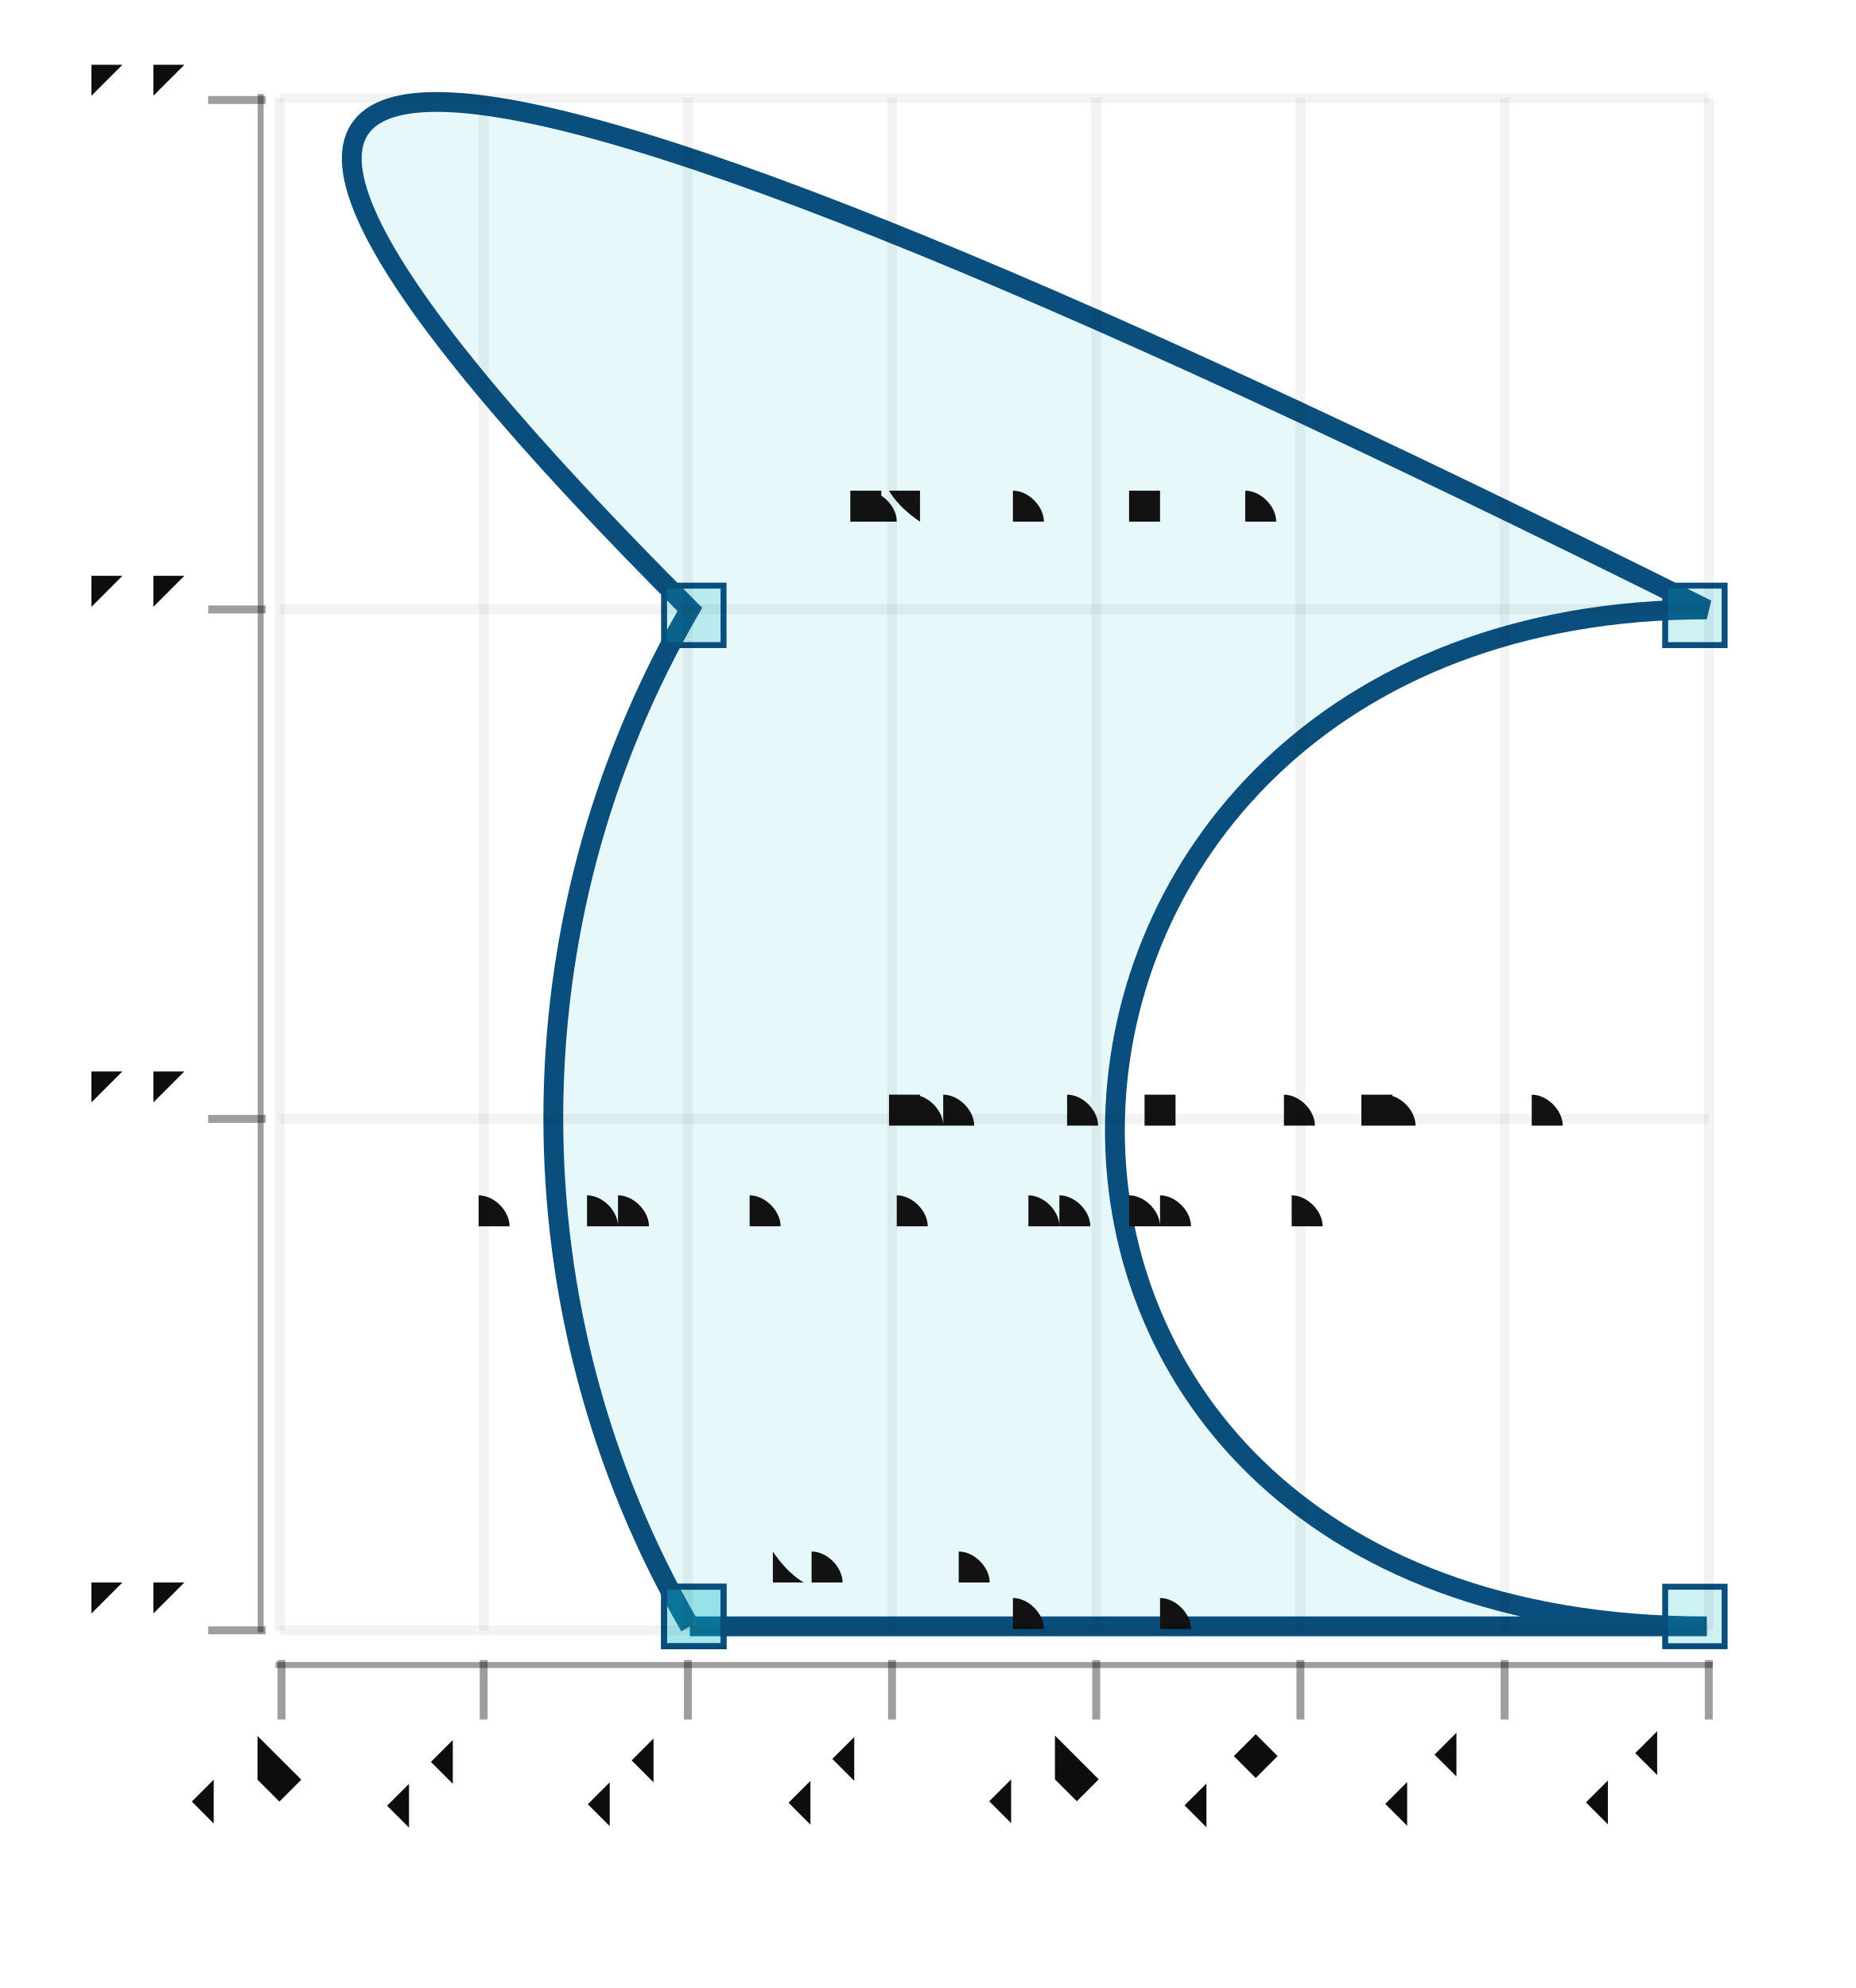
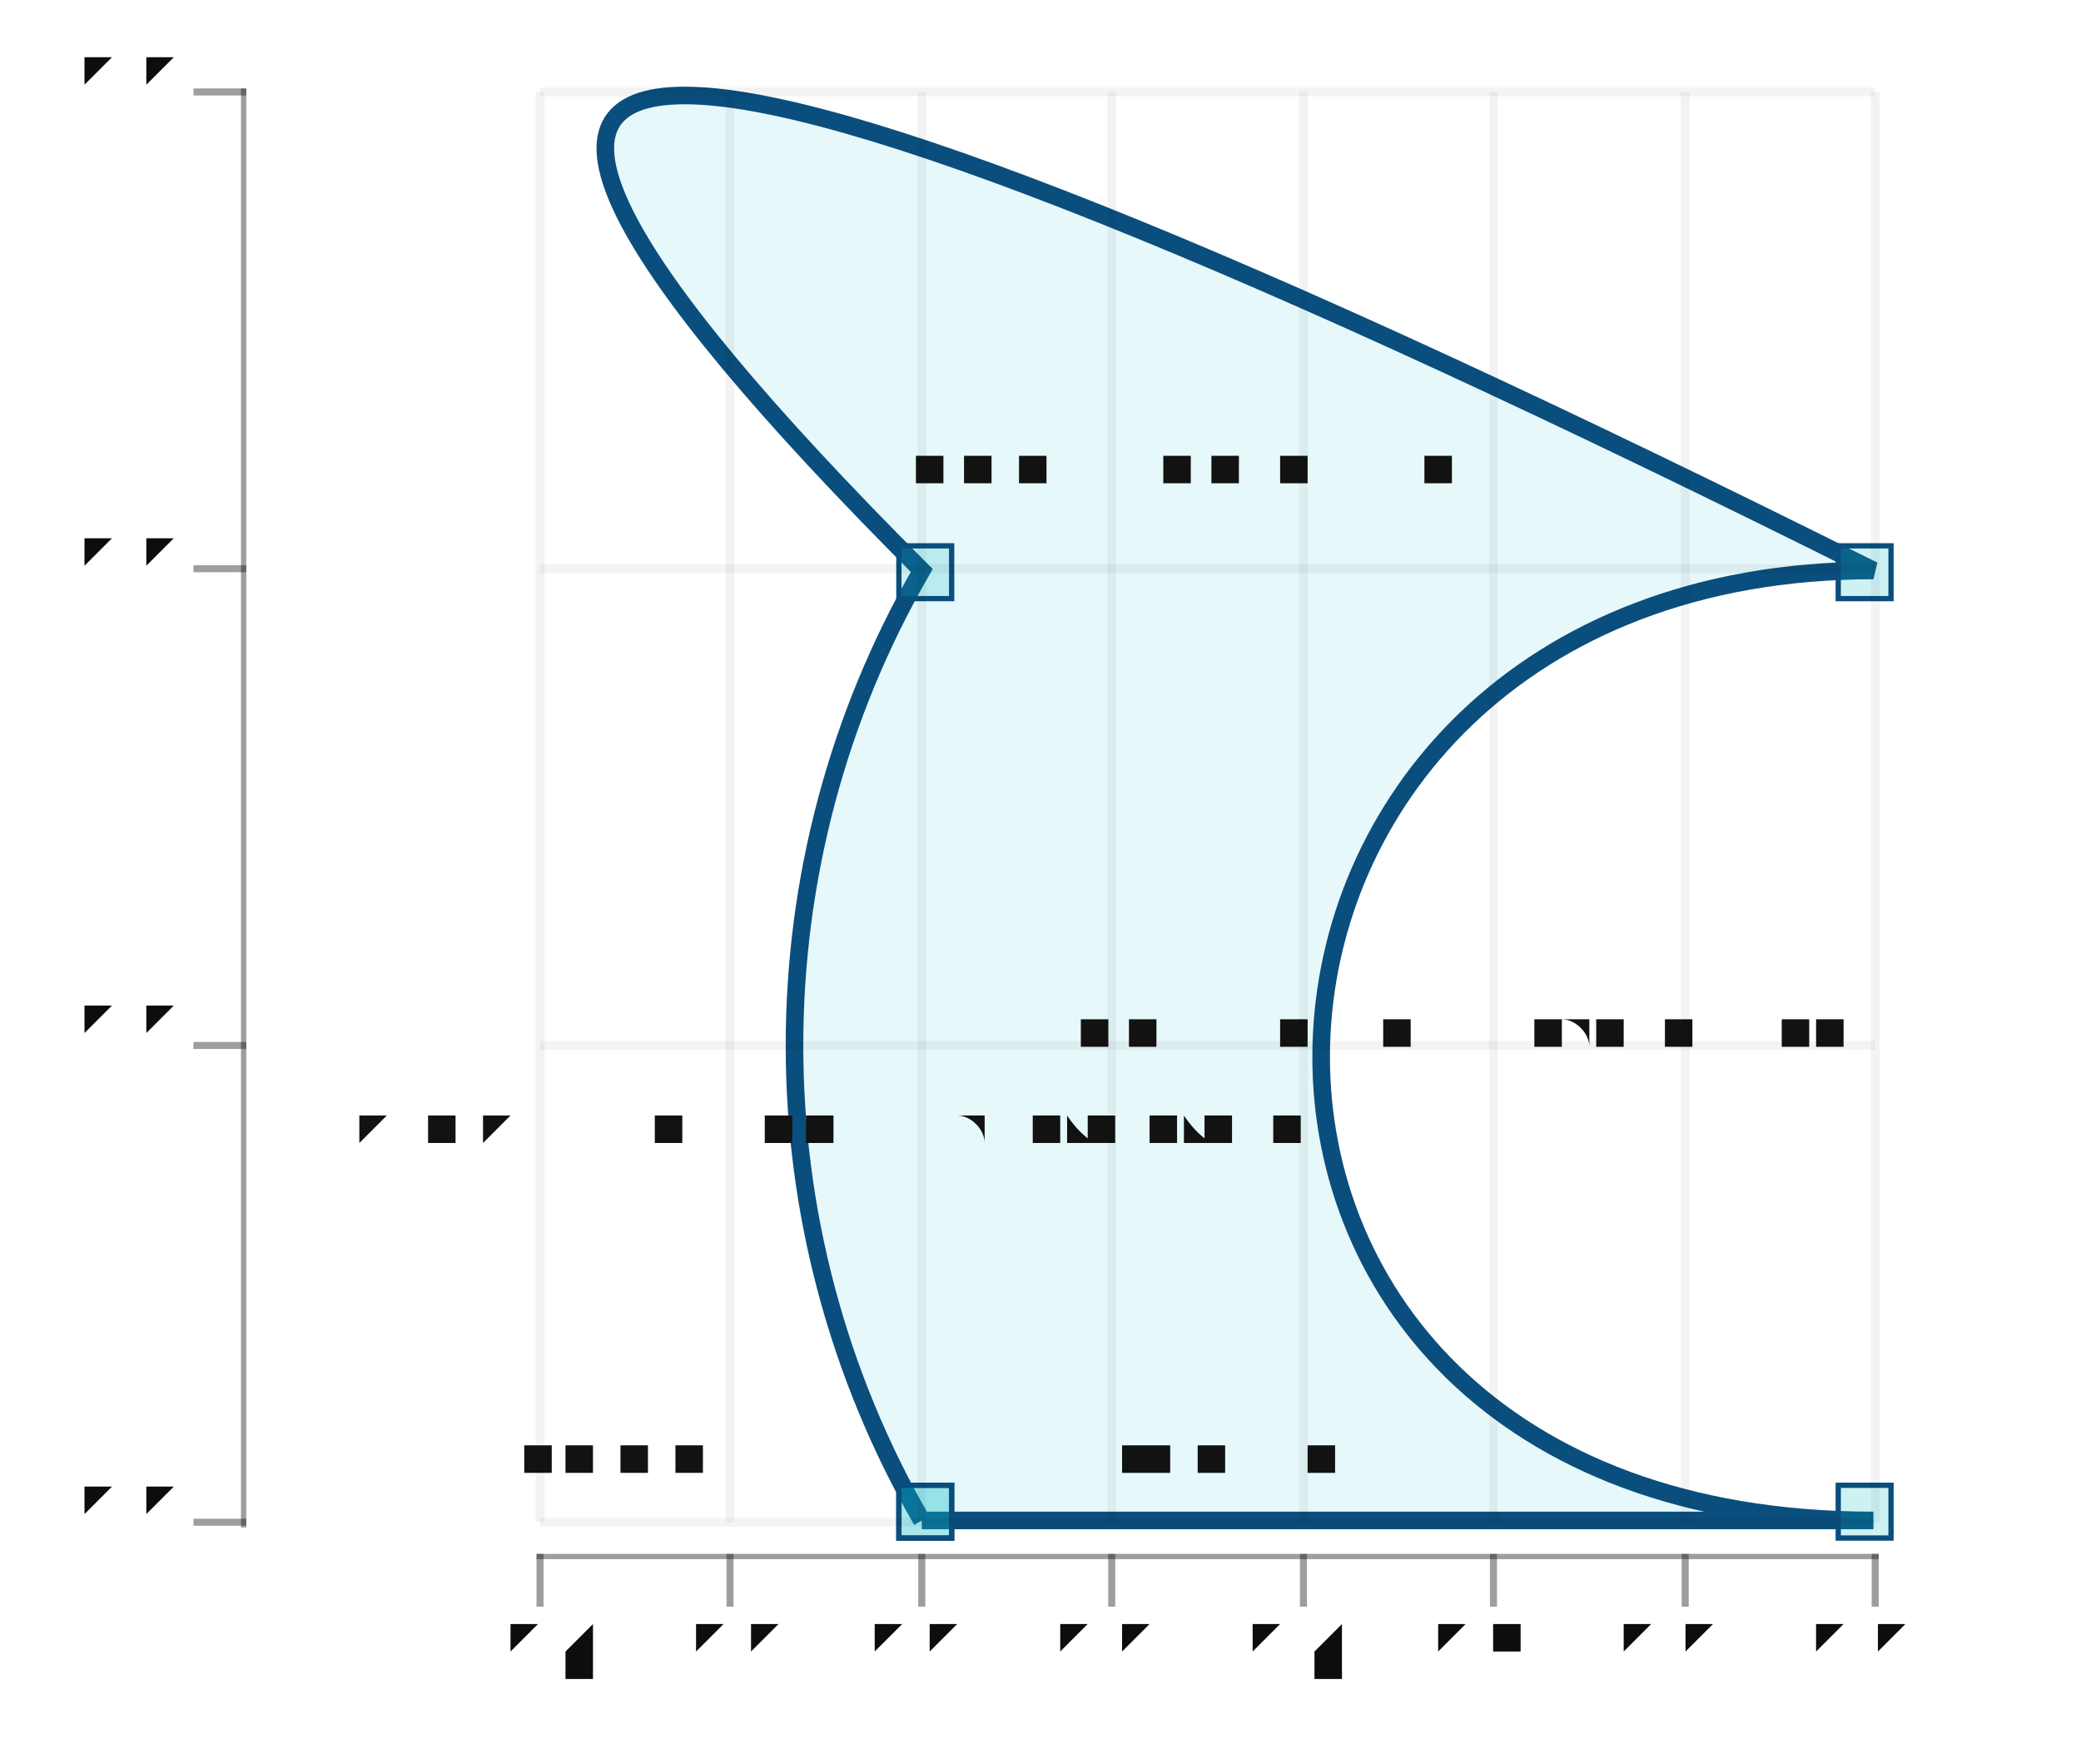
- <svg xmlns="http://www.w3.org/2000/svg" width="280" height="300" viewBox="-0.468 -0.5 0.936 1.0">
+ <svg xmlns="http://www.w3.org/2000/svg" width="354" height="300" viewBox="-0.591 -0.5 1.183 1.0">
  <style>svg {
  color-scheme: light dark;
}
{
  .canvas g, .title g, .axisbar g, .ticktext g, .tickglyph g, .ticklines g, .legendContent g text {
    fill: rgb(5%, 5%, 5%);
  }
  .ticklines g, .tickglyph g, .legendBorder g {
    stroke: rgb(5%, 5%, 5%);
  }
  .legendBorder g {
    fill: rgb(94%, 94%, 94%);
  }
}
@media (prefers-color-scheme:dark) {
  .canvas g, .title g, .axisbar g, .ticktext g, .tickglyph g, .ticklines g, .legendContent g text {
    fill: rgb(94%, 94%, 94%);
  }
  .ticklines g, .tickglyph g, .legendBorder g {
    stroke: rgb(94%, 94%, 94%);
  }
  .legendBorder g {
    fill: rgb(5%, 5%, 5%);
  }
}
svg { font-family: system-ui,-apple-system,"Segoe UI",Roboto,"Helvetica Neue",Arial,"Noto Sans","Liberation Sans",sans-serif,"Apple Color Emoji","Segoe UI Emoji","Segoe UI Symbol","Noto Color Emoji";
}

ticktext { font-family: SFMono-Regular,Menlo,Monaco,Consolas,"Liberation Mono","Courier New",monospace;
}


{
  .pathtext g {
    fill: rgb(5%, 5%, 5%);
  }
}
@media (prefers-color-scheme:dark) {
  .pathtext g {
    fill: rgb(94%, 94%, 94%);
  }
}
</style>
  <g class="chart">
    <g class="path">
      <g stroke-width="0.01" stroke="rgb(2%, 29%, 48%)" stroke-opacity="1.0" fill="rgb(2%, 73%, 80%)" fill-opacity="0.1">
-         <path d="M -0.12,0.319 L 0.393,0.319 C -0.018,0.319 0.008,-0.194 0.393,-0.194 Q -0.632,-0.706 -0.12,-0.194 A 0.512 0.512 30.0 0 0 -0.12,0.319" />
+         <path d="M -0.067,0.363 L 0.474,0.363 C 0.042,0.363 0.069,-0.177 0.474,-0.177 Q -0.607,-0.717 -0.067,-0.177 A 0.54 0.54 30.0 0 0 -0.067,0.363" />
      </g>
      <g stroke-width="0.003" stroke="rgb(2%, 29%, 48%)" stroke-opacity="1.0" fill="rgb(2%, 73%, 80%)" fill-opacity="0.2">
-         <rect width="0.03" height="0.03" x="-0.133" y="0.299" />
-         <rect width="0.03" height="0.03" x="0.372" y="0.299" />
-         <rect width="0.03" height="0.03" x="0.372" y="-0.206" />
-         <rect width="0.03" height="0.03" x="-0.133" y="-0.206" />
-         <rect width="0.03" height="0.03" x="-0.133" y="0.299" />
+         <rect width="0.03" height="0.03" x="-0.08" y="0.343" />
+         <rect width="0.03" height="0.03" x="0.454" y="0.343" />
+         <rect width="0.03" height="0.03" x="0.454" y="-0.191" />
+         <rect width="0.03" height="0.03" x="-0.08" y="-0.191" />
+         <rect width="0.03" height="0.03" x="-0.08" y="0.343" />
      </g>
    </g>
    <g class="pathtext">
-       <g stroke-width="0.0" stroke="none" fill="rgb(5%, 5%, 5%)" fill-opacity="1.0" font-size="0.02" text-anchor="middle">
-         <text x="-0.004" y="0.294">StartP (Point 0 0)</text>
-         <text x="0.102" y="0.319">LineP (Point 1 0)</text>
-         <text x="0.165" y="0.065">CubicP (Point 0.2 0) (Point 0.25 1) (Point 1 1)</text>
-         <text x="0.081" y="-0.241">QuadP (Point (-1) 2) (Point 0 1)</text>
-         <text x="-0.004" y="0.115">ArcP (ArcInfo (Point 1 1) (-pi / 6) False False) (Point 0 0)</text>
+       <g stroke-width="0.0" stroke="none" fill="rgb(5%, 5%, 5%)" fill-opacity="1.0" font-size="0.025" text-anchor="middle">
+         <text x="-0.196" y="0.335">StartP (Point 0 0)</text>
+         <text x="0.105" y="0.335">LineP (Point 1 0)</text>
+         <text x="0.211" y="0.094">CubicP (Point 0.2 0) (Point 0.25 1) (Point 1 1)</text>
+         <text x="0.07" y="-0.227">QuadP (Point (-1) 2) (Point 0 1)</text>
+         <text x="-0.072" y="0.148">ArcP (ArcInfo (Point 1 1) (-pi / 6) False False) (Point 0 0)</text>
      </g>
    </g>
    <g class="datapadding" />
  </g>
  <g class="hud">
    <g class="frame">
      <g stroke-width="0" stroke="rgb(0%, 0%, 0%)" stroke-opacity="0" fill="rgb(100%, 100%, 100%)" fill-opacity="0.02">
-         <rect width="0.764" height="0.784" x="-0.327" y="-0.455" />
+         <rect width="1.001" height="0.826" x="-0.443" y="-0.452" />
      </g>
    </g>
    <g class="axis">
      <g class="axisbar">
        <g stroke-width="0" stroke="rgb(0%, 0%, 0%)" stroke-opacity="0" fill="rgb(5%, 5%, 5%)" fill-opacity="0.4">
-           <rect width="0.003" height="0.776" x="-0.338" y="-0.454" />
+           <rect width="0.003" height="0.818" x="-0.454" y="-0.451" />
        </g>
      </g>
      <g class="ticks">
        <g class="tickglyph">
          <g stroke-width="0.004" stroke="rgb(5%, 5%, 5%)" stroke-opacity="0.4" fill="rgb(5%, 5%, 5%)" fill-opacity="0.4">
-             <polyline points="-0.363,0.321 -0.334,0.321" />
-             <polyline points="-0.363,0.063 -0.334,0.063" />
-             <polyline points="-0.363,-0.194 -0.334,-0.194" />
-             <polyline points="-0.363,-0.451 -0.334,-0.451" />
+             <polyline points="-0.481,0.364 -0.451,0.364" />
+             <polyline points="-0.481,0.093 -0.451,0.093" />
+             <polyline points="-0.481,-0.178 -0.451,-0.178" />
+             <polyline points="-0.481,-0.449 -0.451,-0.449" />
          </g>
        </g>
        <g class="ticktext">
          <g stroke-width="0.0" stroke="none" fill="rgb(5%, 5%, 5%)" fill-opacity="1.0" font-size="0.04" text-anchor="end">
-             <text x="-0.365" y="0.329">0.0</text>
-             <text x="-0.365" y="0.073">0.5</text>
-             <text x="-0.365" y="-0.182">1.0</text>
-             <text x="-0.365" y="-0.437">2.0</text>
+             <text x="-0.487" y="0.373">0.0</text>
+             <text x="-0.487" y="0.103">0.5</text>
+             <text x="-0.487" y="-0.166">1.0</text>
+             <text x="-0.487" y="-0.435">2.0</text>
          </g>
        </g>
        <g class="ticklines">
          <g stroke-width="0.005" stroke="rgb(5%, 5%, 5%)" stroke-opacity="0.05" fill="none">
-             <polyline points="-0.327,0.321 0.394,0.321" />
-             <polyline points="-0.327,0.063 0.394,0.063" />
-             <polyline points="-0.327,-0.194 0.394,-0.194" />
-             <polyline points="-0.327,-0.452 0.394,-0.452" />
+             <polyline points="-0.284,0.364 0.475,0.364" />
+             <polyline points="-0.284,0.093 0.475,0.093" />
+             <polyline points="-0.284,-0.178 0.475,-0.178" />
+             <polyline points="-0.284,-0.449 0.475,-0.449" />
          </g>
        </g>
      </g>
    </g>
    <g class="axis">
      <g class="axisbar">
        <g stroke-width="0" stroke="rgb(0%, 0%, 0%)" stroke-opacity="0" fill="rgb(5%, 5%, 5%)" fill-opacity="0.4">
-           <rect width="0.725" height="0.003" x="-0.329" y="0.337" />
+           <rect width="0.763" height="0.003" x="-0.286" y="0.382" />
        </g>
      </g>
      <g class="ticks">
        <g class="tickglyph">
          <g stroke-width="0.004" stroke="rgb(5%, 5%, 5%)" stroke-opacity="0.4" fill="rgb(5%, 5%, 5%)" fill-opacity="0.4">
-             <polyline points="-0.326,0.366 -0.326,0.336" />
-             <polyline points="-0.224,0.366 -0.224,0.336" />
-             <polyline points="-0.121,0.366 -0.121,0.336" />
-             <polyline points="-0.018,0.366 -0.018,0.336" />
-             <polyline points="0.085,0.366 0.085,0.336" />
-             <polyline points="0.188,0.366 0.188,0.336" />
-             <polyline points="0.291,0.366 0.291,0.336" />
-             <polyline points="0.394,0.366 0.394,0.336" />
+             <polyline points="-0.284,0.412 -0.284,0.382" />
+             <polyline points="-0.176,0.412 -0.176,0.382" />
+             <polyline points="-0.067,0.412 -0.067,0.382" />
+             <polyline points="0.041,0.412 0.041,0.382" />
+             <polyline points="0.15,0.412 0.15,0.382" />
+             <polyline points="0.258,0.412 0.258,0.382" />
+             <polyline points="0.367,0.412 0.367,0.382" />
+             <polyline points="0.475,0.412 0.475,0.382" />
          </g>
        </g>
        <g class="ticktext">
-           <g stroke-width="0.0" stroke="none" fill="rgb(5%, 5%, 5%)" fill-opacity="1.0" font-size="0.04" text-anchor="end">
-             <text x="-0.309" y="0.393" transform="rotate(-45.0, -0.3093, 0.393)">-0.4</text>
-             <text x="-0.209" y="0.393" transform="rotate(-45.0, -0.2087, 0.393)">-0.2</text>
-             <text x="-0.108" y="0.393" transform="rotate(-45.0, -0.1082, 0.393)"> 0.0</text>
-             <text x="-0.008" y="0.393" transform="rotate(-45.0, -0.0077, 0.393)"> 0.2</text>
-             <text x="0.093" y="0.393" transform="rotate(-45.0, 0.0928, 0.393)"> 0.4</text>
-             <text x="0.193" y="0.393" transform="rotate(-45.0, 0.1934, 0.393)"> 0.6</text>
-             <text x="0.294" y="0.393" transform="rotate(-45.0, 0.2939, 0.393)"> 0.8</text>
-             <text x="0.394" y="0.393" transform="rotate(-45.0, 0.3944, 0.393)"> 1.0</text>
+           <g stroke-width="0.0" stroke="none" fill="rgb(5%, 5%, 5%)" fill-opacity="1.0" font-size="0.04" text-anchor="middle">
+             <text x="-0.28" y="0.455">-0.4</text>
+             <text x="-0.173" y="0.455">-0.2</text>
+             <text x="-0.066" y="0.455"> 0.0</text>
+             <text x="0.041" y="0.455"> 0.2</text>
+             <text x="0.148" y="0.455"> 0.4</text>
+             <text x="0.255" y="0.455"> 0.6</text>
+             <text x="0.361" y="0.455"> 0.8</text>
+             <text x="0.468" y="0.455"> 1.0</text>
          </g>
        </g>
        <g class="ticklines">
          <g stroke-width="0.005" stroke="rgb(5%, 5%, 5%)" stroke-opacity="0.05" fill="none">
-             <polyline points="-0.327,0.321 -0.327,-0.452" />
-             <polyline points="-0.224,0.321 -0.224,-0.452" />
-             <polyline points="-0.121,0.321 -0.121,-0.452" />
-             <polyline points="-0.018,0.321 -0.018,-0.452" />
-             <polyline points="0.085,0.321 0.085,-0.452" />
-             <polyline points="0.188,0.321 0.188,-0.452" />
-             <polyline points="0.291,0.321 0.291,-0.452" />
-             <polyline points="0.394,0.321 0.394,-0.452" />
+             <polyline points="-0.284,0.364 -0.284,-0.449" />
+             <polyline points="-0.176,0.364 -0.176,-0.449" />
+             <polyline points="-0.067,0.364 -0.067,-0.449" />
+             <polyline points="0.041,0.364 0.041,-0.449" />
+             <polyline points="0.15,0.364 0.15,-0.449" />
+             <polyline points="0.258,0.364 0.258,-0.449" />
+             <polyline points="0.367,0.364 0.367,-0.449" />
+             <polyline points="0.475,0.364 0.475,-0.449" />
          </g>
        </g>
      </g>
    </g>
    <g class="frame">
      <g stroke-width="0" stroke="rgb(0%, 0%, 0%)" stroke-opacity="0" fill="rgb(0%, 0%, 0%)" fill-opacity="0">
-         <rect width="0.936" height="1.0" x="-0.468" y="-0.5" />
+         <rect width="1.183" height="1.0" x="-0.591" y="-0.5" />
      </g>
    </g>
  </g>
</svg>
